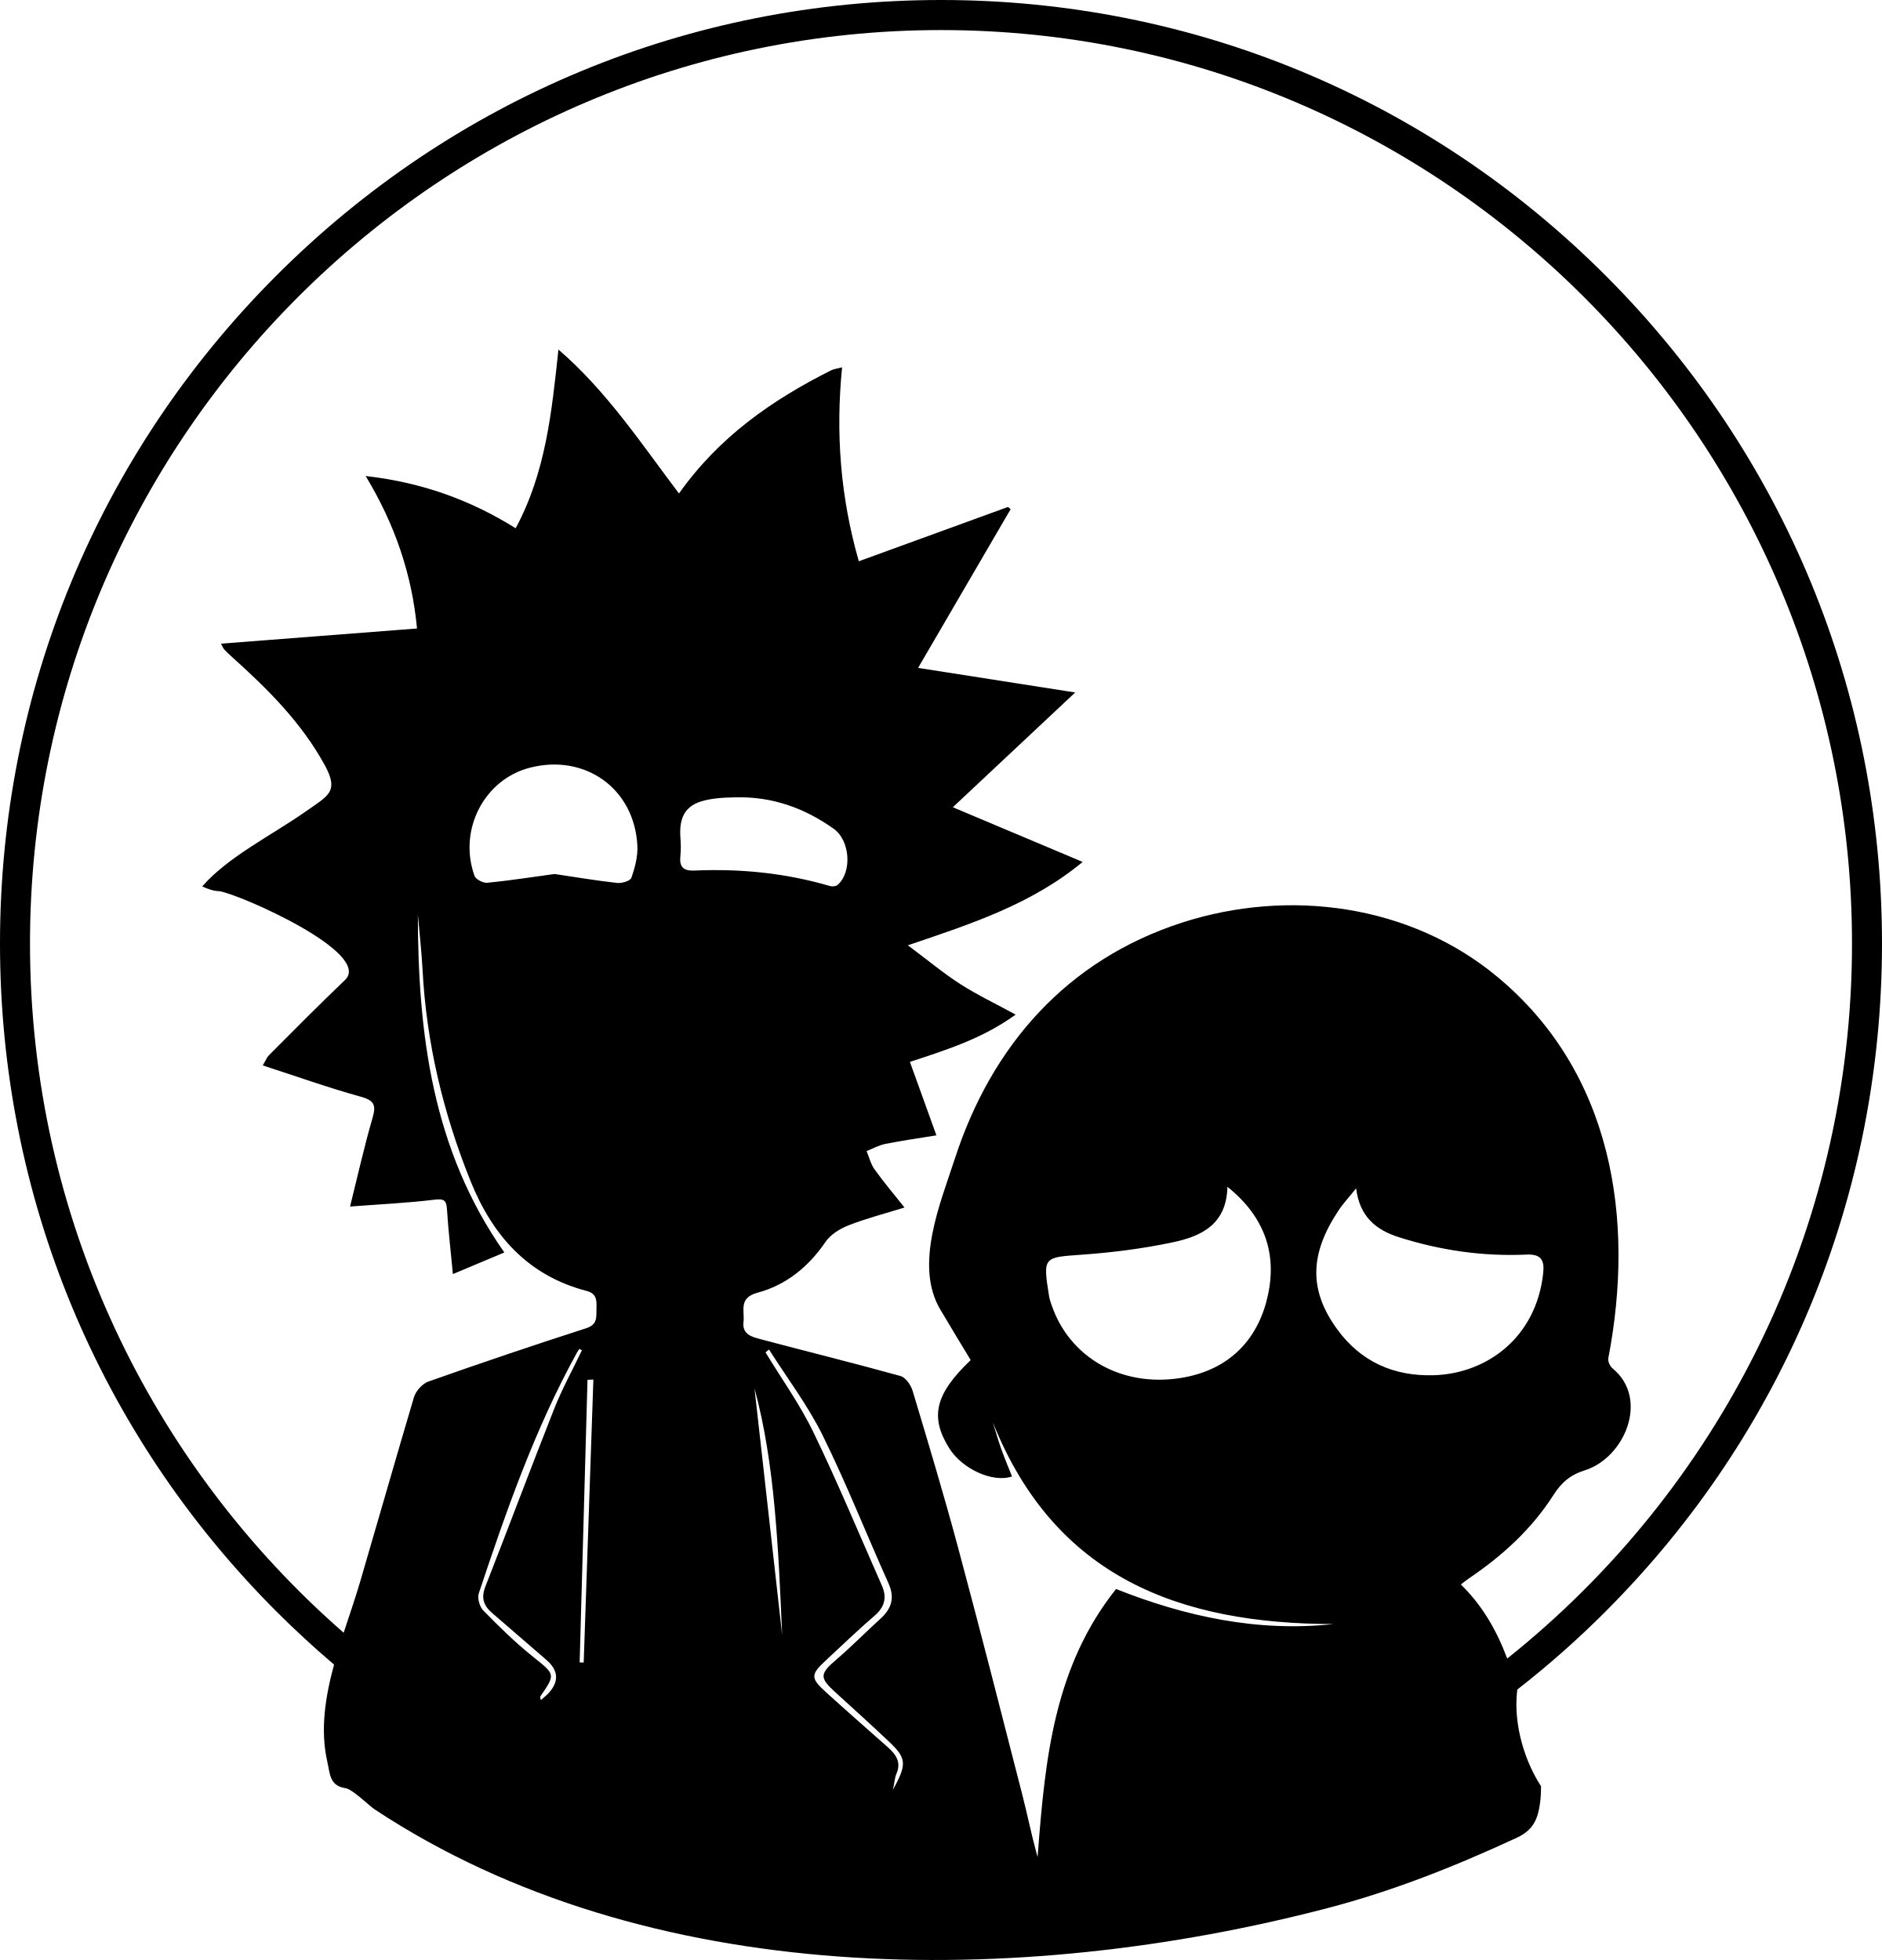
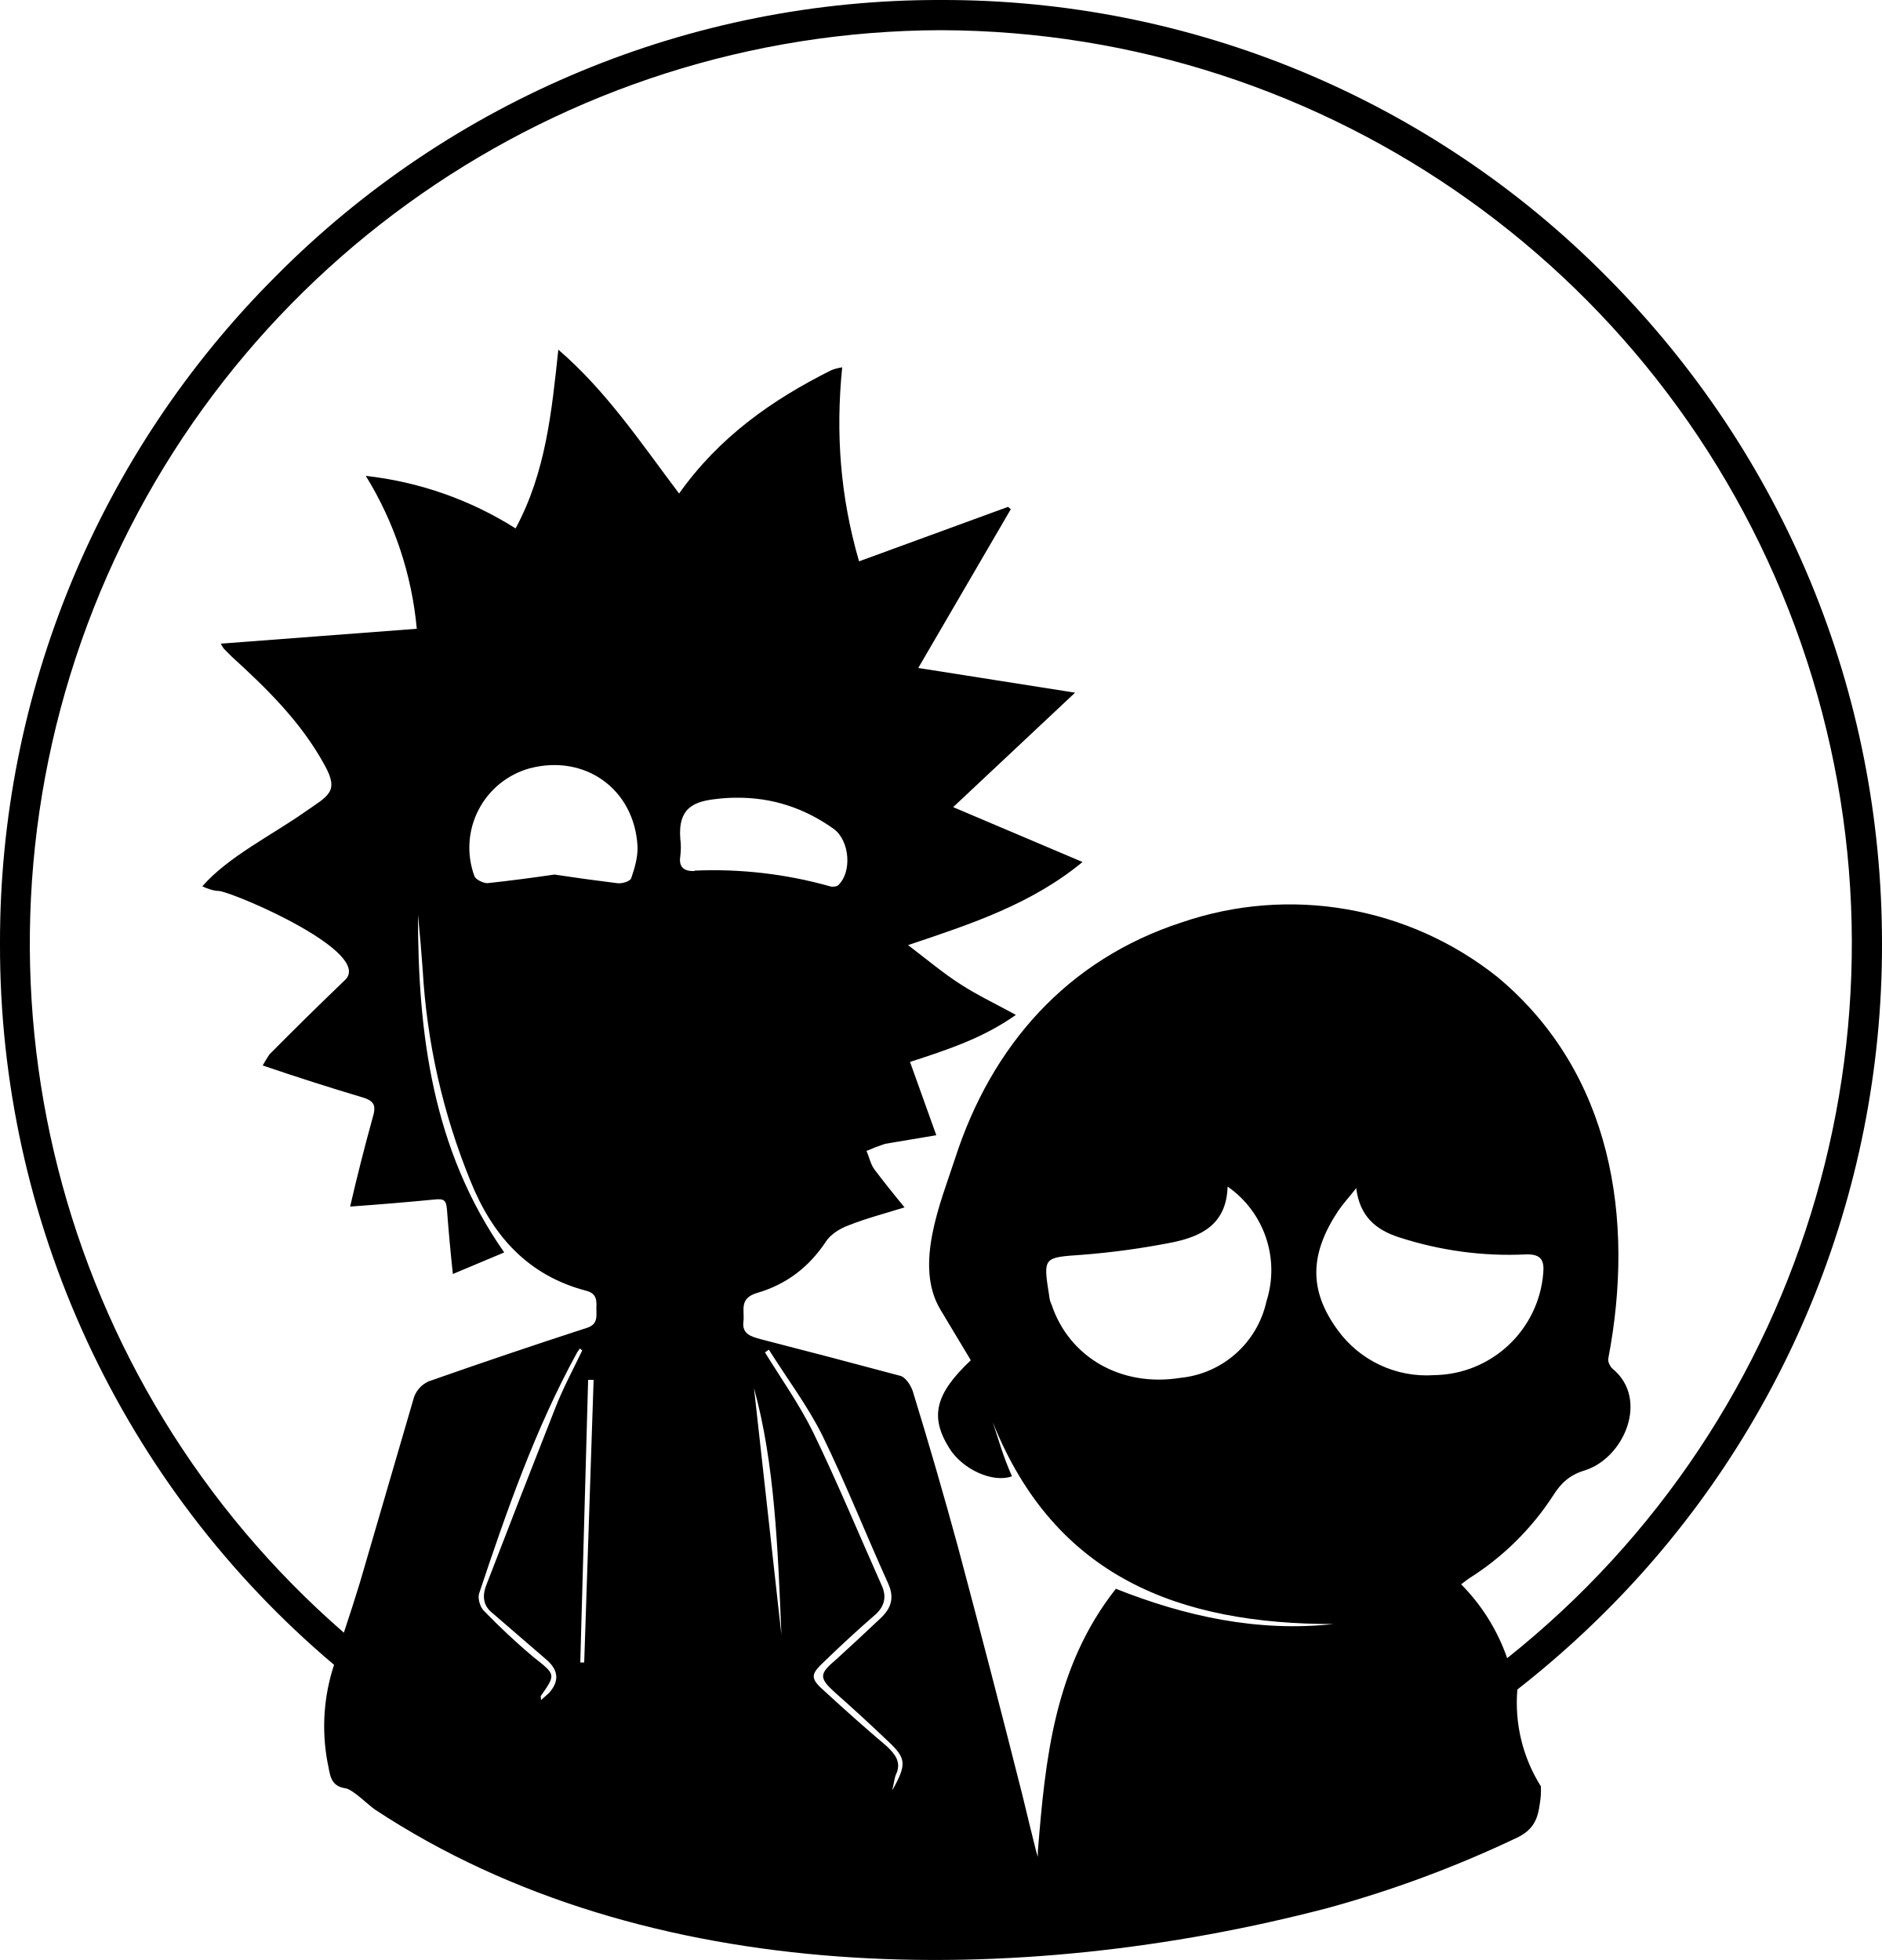
- <svg xmlns="http://www.w3.org/2000/svg" width="48" height="50" viewBox="0 0 48 50" fill="none">
-   <path d="M40.971 41.088C45.503 36.542 48 30.498 48 24.069C48 17.64 45.503 11.596 40.971 7.05C36.437 2.504 30.411 0 24 0C17.589 0 11.563 2.504 7.029 7.05C2.496 11.597 0 17.64 0 24.069C0 30.497 2.497 36.542 7.029 41.088C7.51 41.569 8.007 42.029 8.52 42.464C8.295 43.291 8.164 44.134 8.348 44.941C8.417 45.243 8.402 45.557 8.81 45.616C8.99 45.641 9.41 46.062 9.559 46.16C16.527 50.761 26.016 50.721 33.845 48.68C35.535 48.239 37.116 47.609 38.694 46.877C39.111 46.682 39.219 46.395 39.274 46.029C39.297 45.878 39.303 45.722 39.303 45.566C38.903 44.95 38.675 44.166 38.675 43.48C38.675 43.356 38.683 43.23 38.697 43.102C39.49 42.484 40.249 41.813 40.971 41.089L40.971 41.088ZM13.99 43.193C13.935 43.254 13.868 43.304 13.795 43.37C13.786 43.321 13.77 43.291 13.779 43.279C14.177 42.701 14.162 42.721 13.584 42.255C13.139 41.898 12.728 41.495 12.328 41.086C12.233 40.99 12.17 40.77 12.211 40.648C12.912 38.543 13.642 36.45 14.718 34.5C14.736 34.468 14.758 34.44 14.78 34.409C14.8 34.422 14.821 34.435 14.841 34.448C14.604 34.945 14.335 35.431 14.133 35.943C13.537 37.449 12.971 38.966 12.379 40.474C12.265 40.763 12.335 40.962 12.551 41.147C13.013 41.545 13.474 41.945 13.935 42.344C14.246 42.612 14.264 42.895 13.99 43.194L13.99 43.193ZM14.887 42.412C14.852 42.411 14.818 42.41 14.784 42.409L14.984 35.2C15.034 35.197 15.084 35.194 15.134 35.192L14.887 42.413V42.412ZM16.103 22.393C16.075 22.473 15.86 22.538 15.74 22.524C15.2 22.464 14.664 22.373 14.144 22.296C13.554 22.376 12.991 22.465 12.426 22.52C12.321 22.529 12.134 22.433 12.102 22.343C11.682 21.172 12.348 19.886 13.511 19.585C14.922 19.22 16.185 20.116 16.256 21.579C16.27 21.849 16.194 22.134 16.103 22.392V22.393ZM17.716 22.208C17.426 22.221 17.323 22.116 17.353 21.835C17.369 21.684 17.366 21.529 17.354 21.377C17.292 20.588 17.723 20.431 18.287 20.365C18.45 20.346 18.616 20.344 18.781 20.34C19.696 20.32 20.522 20.613 21.267 21.145C21.679 21.44 21.741 22.243 21.361 22.576C21.319 22.613 21.224 22.62 21.164 22.602C20.037 22.271 18.884 22.157 17.715 22.208H17.716ZM19.243 35.417C19.766 37.333 19.853 39.522 19.949 41.711L19.243 35.417ZM22.775 45.653C22.816 45.459 22.821 45.347 22.863 45.25C22.996 44.943 22.842 44.746 22.629 44.559C22.104 44.096 21.579 43.633 21.061 43.163C20.669 42.807 20.673 42.717 21.067 42.353C21.478 41.973 21.88 41.582 22.305 41.218C22.565 40.995 22.626 40.752 22.492 40.448C21.916 39.142 21.368 37.824 20.747 36.54C20.404 35.829 19.936 35.177 19.524 34.499C19.555 34.475 19.584 34.451 19.614 34.427C20.074 35.153 20.6 35.846 20.979 36.611C21.588 37.844 22.094 39.13 22.659 40.386C22.827 40.758 22.741 41.035 22.457 41.293C22.081 41.634 21.725 41.998 21.34 42.328C20.903 42.703 20.893 42.797 21.314 43.178C21.767 43.589 22.218 44 22.663 44.419C23.122 44.852 23.138 44.997 22.776 45.653H22.775ZM34.109 33.916C33.366 32.9 33.413 31.976 34.133 30.888C34.255 30.703 34.41 30.537 34.588 30.315C34.676 31.032 35.088 31.372 35.671 31.559C36.732 31.897 37.819 32.055 38.928 32.005C39.315 31.986 39.393 32.156 39.359 32.477C39.182 34.12 37.924 35.037 36.58 35.082C35.549 35.116 34.71 34.737 34.109 33.916ZM37.259 40.42C37.348 40.352 37.403 40.306 37.463 40.266C38.315 39.691 39.066 39.007 39.622 38.136C39.825 37.819 40.049 37.624 40.42 37.508C41.434 37.191 42.075 35.685 41.128 34.908C41.063 34.855 41.005 34.729 41.019 34.651C41.704 31.099 41.129 27.367 38.197 24.925C35.968 23.068 32.867 22.657 30.145 23.537C27.216 24.485 25.294 26.668 24.357 29.547C23.99 30.678 23.311 32.268 23.979 33.401C24.235 33.836 24.499 34.267 24.757 34.696C23.849 35.562 23.711 36.143 24.208 36.942C24.542 37.478 25.324 37.832 25.811 37.664C25.719 37.431 25.621 37.201 25.537 36.965C25.457 36.741 25.393 36.511 25.322 36.283C26.907 40.256 30.11 41.425 34.009 41.43C32.07 41.641 30.224 41.234 28.465 40.536C26.886 42.515 26.657 44.873 26.474 47.239C26.47 47.284 26.467 47.328 26.463 47.373C26.451 47.33 26.439 47.287 26.428 47.244C26.296 46.756 26.2 46.277 26.079 45.805C25.539 43.698 25.002 41.589 24.438 39.489C24.078 38.146 23.677 36.815 23.277 35.483C23.233 35.335 23.099 35.139 22.969 35.103C21.78 34.773 20.583 34.478 19.39 34.161C19.175 34.105 18.924 34.037 18.963 33.721C18.997 33.438 18.827 33.111 19.321 32.977C20.048 32.782 20.62 32.319 21.055 31.68C21.184 31.492 21.422 31.345 21.641 31.259C22.091 31.083 22.562 30.961 23.069 30.804C22.782 30.443 22.529 30.144 22.303 29.827C22.207 29.694 22.168 29.52 22.102 29.364C22.259 29.302 22.412 29.216 22.575 29.183C23 29.098 23.431 29.037 23.883 28.963L23.207 27.089C24.157 26.778 25.065 26.49 25.904 25.883C25.398 25.606 24.93 25.384 24.498 25.108C24.061 24.827 23.659 24.491 23.155 24.115C24.797 23.559 26.314 23.064 27.613 21.988L24.302 20.593L27.423 17.665L23.416 17.038L25.776 12.989L25.71 12.932L21.904 14.318C21.432 12.671 21.311 11.05 21.477 9.371C21.356 9.403 21.267 9.412 21.192 9.45C19.692 10.203 18.339 11.145 17.317 12.589C16.339 11.293 15.472 9.978 14.243 8.917C14.072 10.509 13.921 12.046 13.152 13.476C11.99 12.749 10.752 12.306 9.326 12.143C10.077 13.387 10.506 14.654 10.636 16.033L5.637 16.42C5.679 16.499 5.691 16.537 5.716 16.564C5.776 16.629 5.84 16.69 5.906 16.749C6.818 17.568 7.683 18.424 8.282 19.517C8.658 20.204 8.366 20.299 7.787 20.708C6.961 21.289 5.809 21.86 5.158 22.613C5.284 22.673 5.452 22.734 5.597 22.734C6.132 22.821 9.518 24.314 8.798 25.002C8.144 25.626 7.508 26.268 6.871 26.908C6.799 26.978 6.761 27.082 6.702 27.179C7.568 27.46 8.377 27.749 9.201 27.977C9.559 28.075 9.594 28.203 9.498 28.531C9.287 29.256 9.124 29.994 8.928 30.779C9.68 30.722 10.386 30.689 11.084 30.604C11.341 30.572 11.387 30.633 11.401 30.865C11.435 31.397 11.497 31.927 11.551 32.502L12.863 31.951C11.018 29.323 10.662 26.359 10.657 23.327C10.698 23.797 10.752 24.267 10.777 24.737C10.875 26.603 11.302 28.39 11.998 30.121C12.56 31.518 13.462 32.541 14.962 32.932C15.22 32.999 15.22 33.175 15.213 33.372C15.204 33.581 15.256 33.786 14.952 33.883C13.604 34.318 12.263 34.771 10.928 35.243C10.774 35.297 10.606 35.483 10.558 35.643C10.091 37.217 9.641 38.797 9.179 40.372C9.058 40.783 8.908 41.212 8.765 41.651C3.866 37.374 0.765 31.077 0.765 24.069C0.765 11.22 11.188 0.767 24 0.767C36.812 0.767 47.235 11.22 47.235 24.069C47.235 31.449 43.796 38.039 38.441 42.31C38.184 41.624 37.829 40.978 37.259 40.42ZM32.299 33.204C32.007 34.29 31.245 34.976 30.105 35.154C28.596 35.39 27.272 34.628 26.817 33.282C26.793 33.21 26.768 33.139 26.756 33.065C26.596 32.058 26.608 32.077 27.596 32.007C28.374 31.952 29.154 31.852 29.915 31.691C30.627 31.539 31.284 31.245 31.305 30.275C32.321 31.09 32.595 32.096 32.298 33.204H32.299Z" fill="black" />
+ <svg xmlns="http://www.w3.org/2000/svg" width="48" height="50" fill="none" viewBox="0 0 48 50">
+   <path fill="#000" d="M40.97 41.09A24 24 0 0 0 48 24.07c0-6.43-2.5-12.47-7.03-17.02A23.8 23.8 0 0 0 24 0 23.8 23.8 0 0 0 7.03 7.05 24 24 0 0 0 0 24.07a24 24 0 0 0 8.52 18.4 5 5 0 0 0-.17 2.47c.07.3.05.62.46.68.18.02.6.44.75.54 6.97 4.6 16.46 4.56 24.28 2.52a29 29 0 0 0 4.85-1.8c.42-.2.53-.48.58-.85q.04-.22.03-.46a4 4 0 0 1-.6-2.47q1.19-.93 2.27-2.01M14 43.19l-.2.18q-.01-.07-.01-.1c.4-.57.38-.55-.2-1.01q-.65-.55-1.25-1.17c-.1-.1-.16-.32-.12-.44.7-2.1 1.43-4.2 2.5-6.15l.07-.1.06.05c-.24.5-.5.98-.7 1.5q-.89 2.26-1.76 4.52-.15.43.17.68l1.39 1.2q.45.4.05.84m.9-.78h-.1l.2-7.21h.14zM16.1 22.4c-.02.08-.24.15-.36.13q-.81-.1-1.6-.22-.88.13-1.71.22c-.1 0-.3-.09-.33-.18a2.1 2.1 0 0 1 1.41-2.75c1.41-.37 2.67.53 2.75 1.99.01.27-.07.55-.16.81m1.62-.18q-.43.02-.37-.37.03-.24 0-.46c-.06-.8.37-.95.94-1.01q.24-.03.5-.03 1.35-.01 2.48.8c.4.3.47 1.1.1 1.44-.05.03-.15.04-.2.02a11 11 0 0 0-3.46-.4m1.52 13.2c.53 1.92.61 4.11.7 6.3zm3.53 10.24c.05-.2.05-.3.1-.4.13-.3-.03-.5-.24-.7q-.8-.68-1.57-1.39c-.4-.35-.39-.44 0-.8q.62-.6 1.24-1.14.4-.33.2-.77c-.58-1.3-1.13-2.63-1.75-3.91-.35-.71-.81-1.36-1.23-2.04l.1-.07c.45.72.98 1.42 1.36 2.18.6 1.23 1.11 2.52 1.68 3.78.17.37.08.64-.2.9q-.55.52-1.12 1.04c-.44.37-.45.47-.03.85q.68.6 1.35 1.24c.46.43.48.58.12 1.23m11.34-11.73c-.74-1.02-.7-1.94.02-3.03.13-.19.28-.35.46-.58.09.72.5 1.06 1.08 1.25q1.6.52 3.26.44c.38-.01.46.16.43.48a2.83 2.83 0 0 1-2.78 2.6 2.8 2.8 0 0 1-2.47-1.16m3.15 6.5.2-.15a7 7 0 0 0 2.16-2.13c.2-.32.43-.52.8-.63 1.01-.32 1.65-1.83.7-2.6-.06-.06-.12-.18-.1-.26.68-3.55.1-7.28-2.82-9.72a8.5 8.5 0 0 0-8.06-1.4c-2.92.95-4.85 3.14-5.78 6.02-.37 1.13-1.05 2.72-.38 3.85l.78 1.3c-.91.86-1.05 1.44-.55 2.24.33.54 1.11.9 1.6.72q-.15-.34-.27-.7l-.22-.68c1.59 3.98 4.79 5.15 8.69 5.15-1.94.21-3.79-.2-5.55-.9-1.57 1.99-1.8 4.34-1.99 6.7v.14l-.04-.13q-.18-.72-.35-1.43-.8-3.17-1.64-6.32-.55-2.02-1.16-4c-.05-.15-.18-.35-.31-.39q-1.79-.48-3.58-.94c-.21-.06-.47-.12-.43-.44.04-.28-.13-.6.36-.74q1.09-.32 1.74-1.3c.12-.19.36-.34.58-.42.45-.18.92-.3 1.43-.46q-.43-.52-.77-.97c-.1-.14-.13-.31-.2-.47q.23-.1.47-.18l1.31-.22-.67-1.87c.95-.31 1.85-.6 2.7-1.2-.51-.28-.98-.5-1.41-.78-.44-.28-.84-.62-1.34-1 1.64-.55 3.15-1.05 4.45-2.12l-3.3-1.4 3.11-2.92-4-.63 2.36-4.05-.07-.06-3.8 1.39c-.48-1.65-.6-3.27-.43-4.95q-.18.03-.29.08c-1.5.75-2.85 1.7-3.87 3.14-.98-1.3-1.85-2.61-3.08-3.67-.17 1.59-.32 3.13-1.09 4.56a9 9 0 0 0-3.82-1.34 9 9 0 0 1 1.3 3.9l-5 .38q.06.11.09.14l.19.19c.9.82 1.77 1.67 2.37 2.77.38.68.09.78-.5 1.19-.82.58-1.97 1.15-2.62 1.9.12.06.3.12.44.12.53.1 3.92 1.58 3.2 2.27q-.99.95-1.93 1.9-.08.12-.17.28 1.29.44 2.5.8c.36.1.4.22.3.55q-.3 1.08-.57 2.25 1.12-.08 2.15-.18c.26-.03.3.03.32.26q.06.8.15 1.64l1.31-.55c-1.84-2.63-2.2-5.6-2.2-8.62q.07.7.12 1.4.16 2.8 1.22 5.4c.56 1.39 1.46 2.41 2.96 2.8.26.07.26.25.25.44 0 .21.05.42-.26.51q-2.03.66-4.02 1.36a.7.7 0 0 0-.37.4l-1.38 4.73q-.19.62-.41 1.28A23.3 23.3 0 0 1 24 .77 23.3 23.3 0 0 1 38.44 42.3a5 5 0 0 0-1.18-1.89M32.3 33.2a2.5 2.5 0 0 1-2.2 1.95c-1.5.24-2.83-.52-3.28-1.87q-.05-.1-.06-.22c-.16-1-.15-.98.84-1.05q1.16-.09 2.32-.32c.7-.15 1.36-.44 1.39-1.42a2.6 2.6 0 0 1 .99 2.93" />
</svg>
